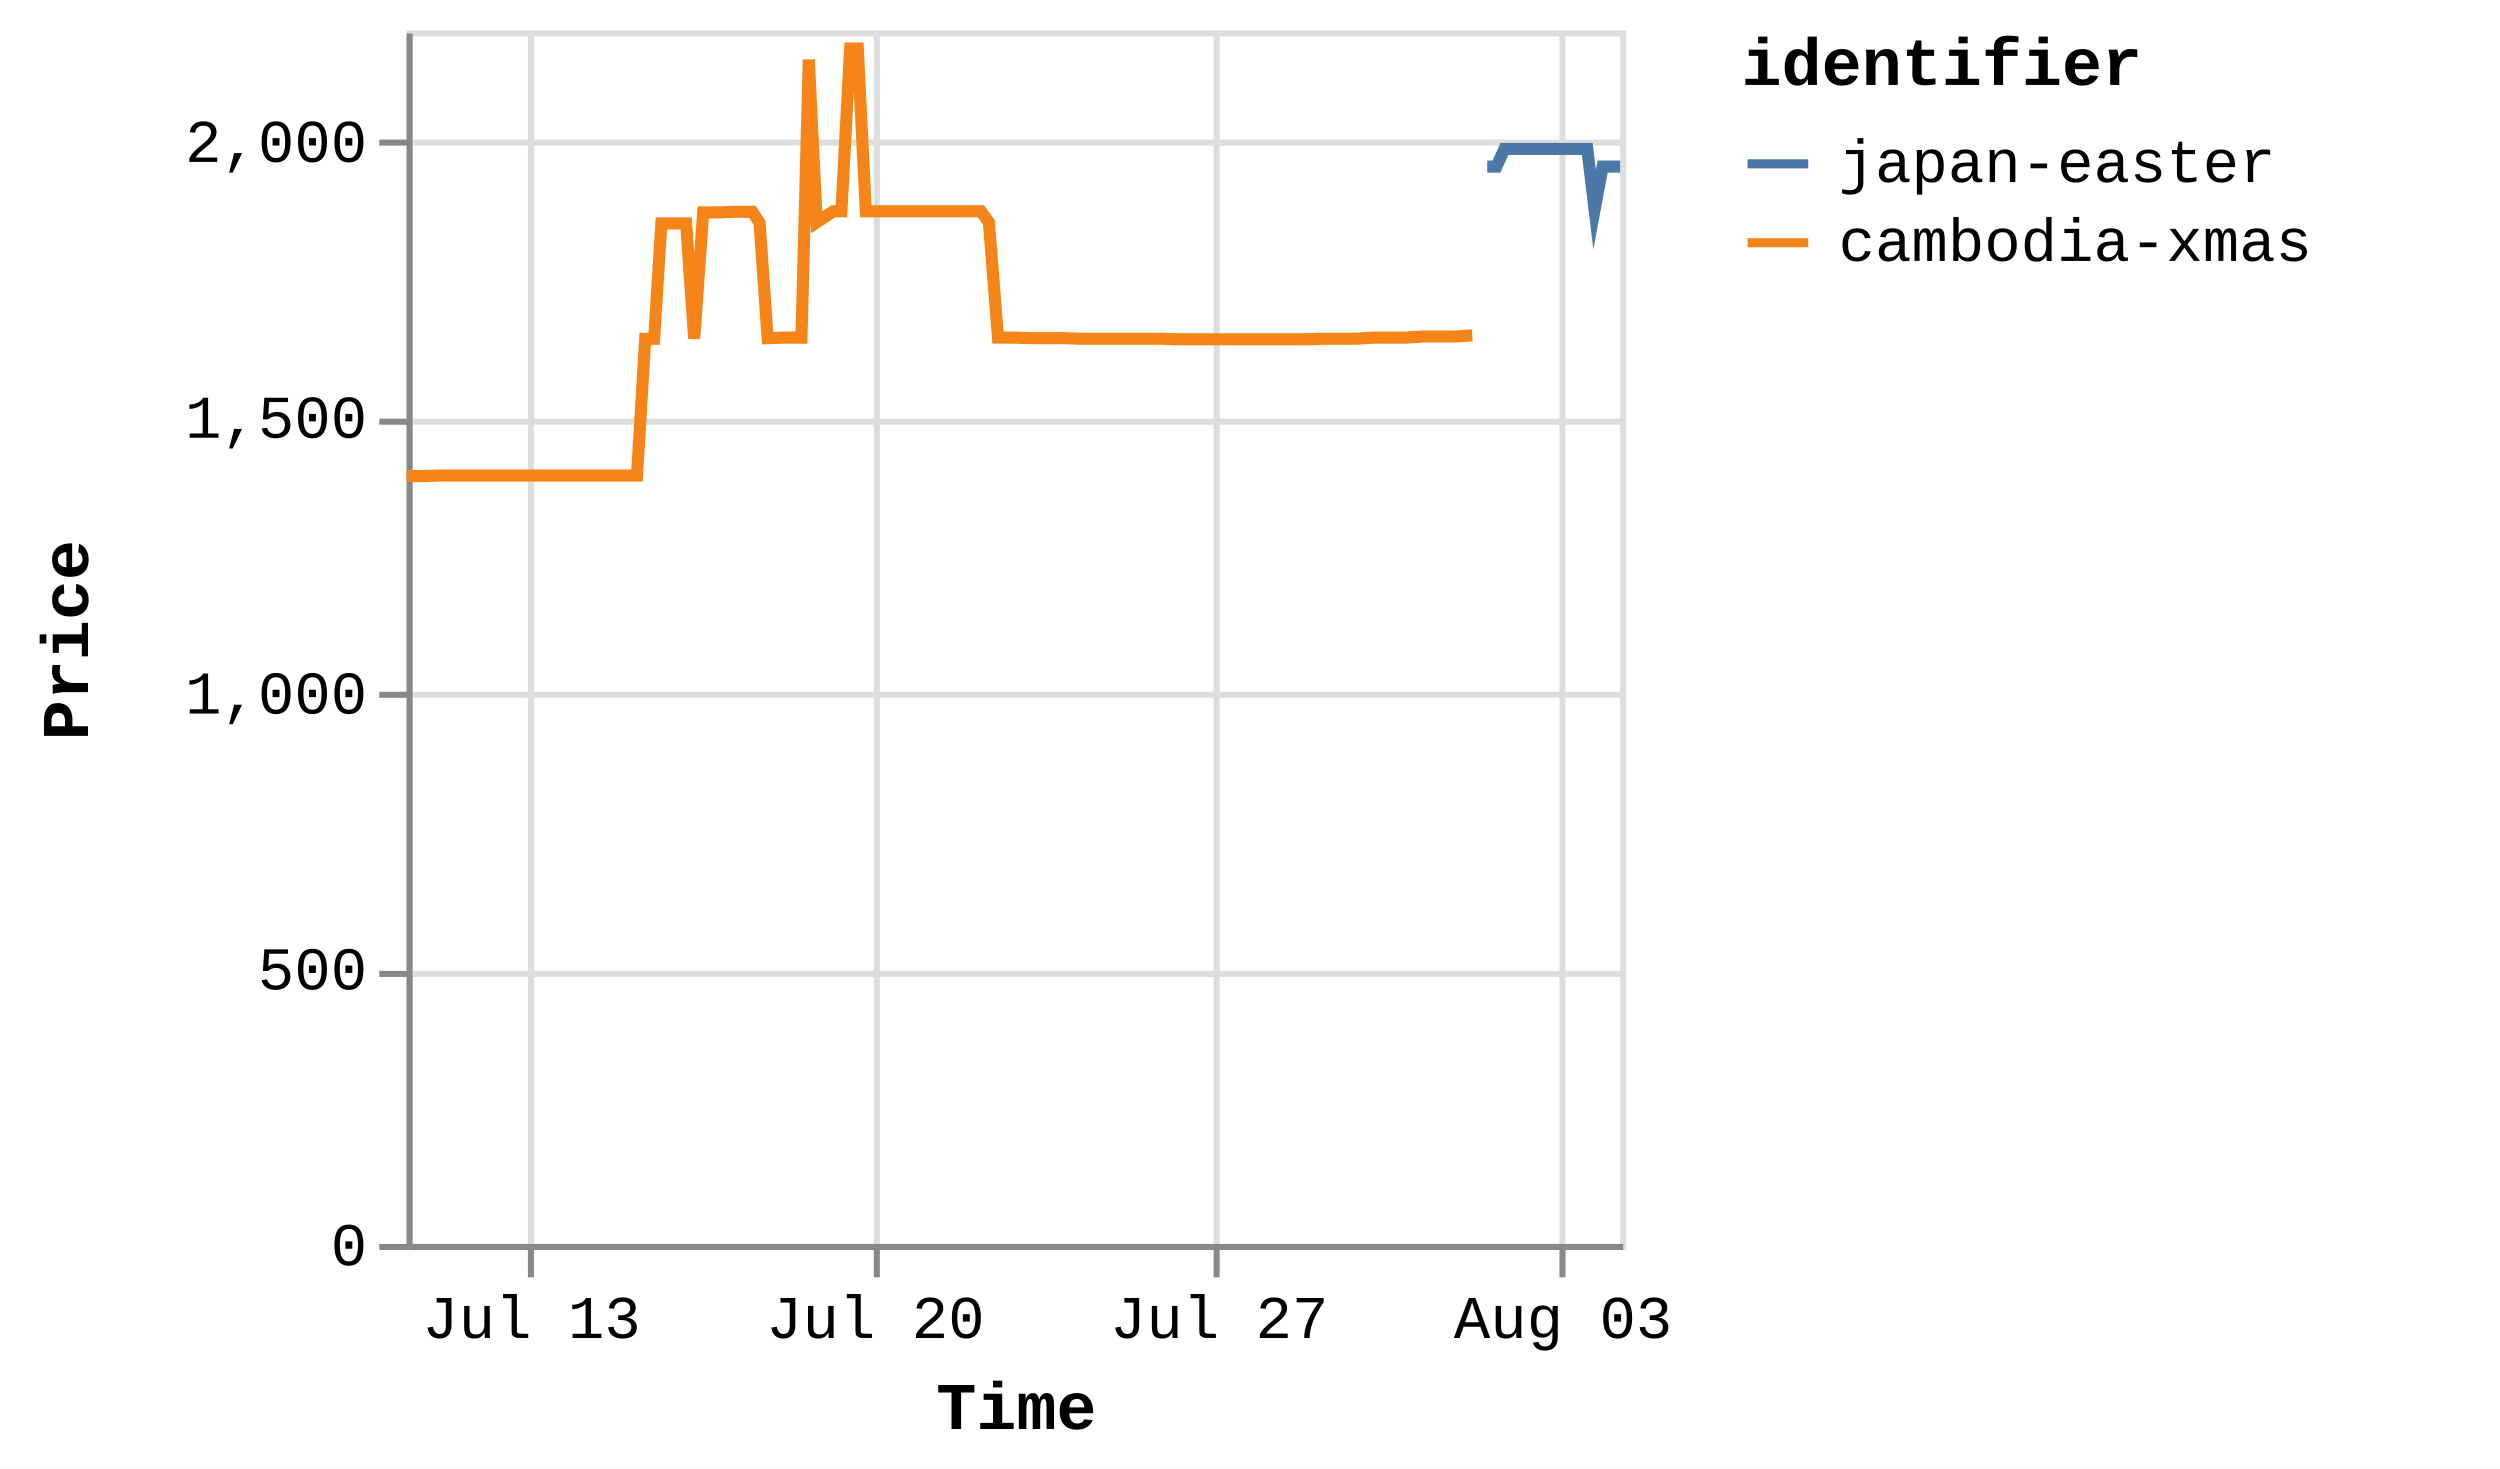
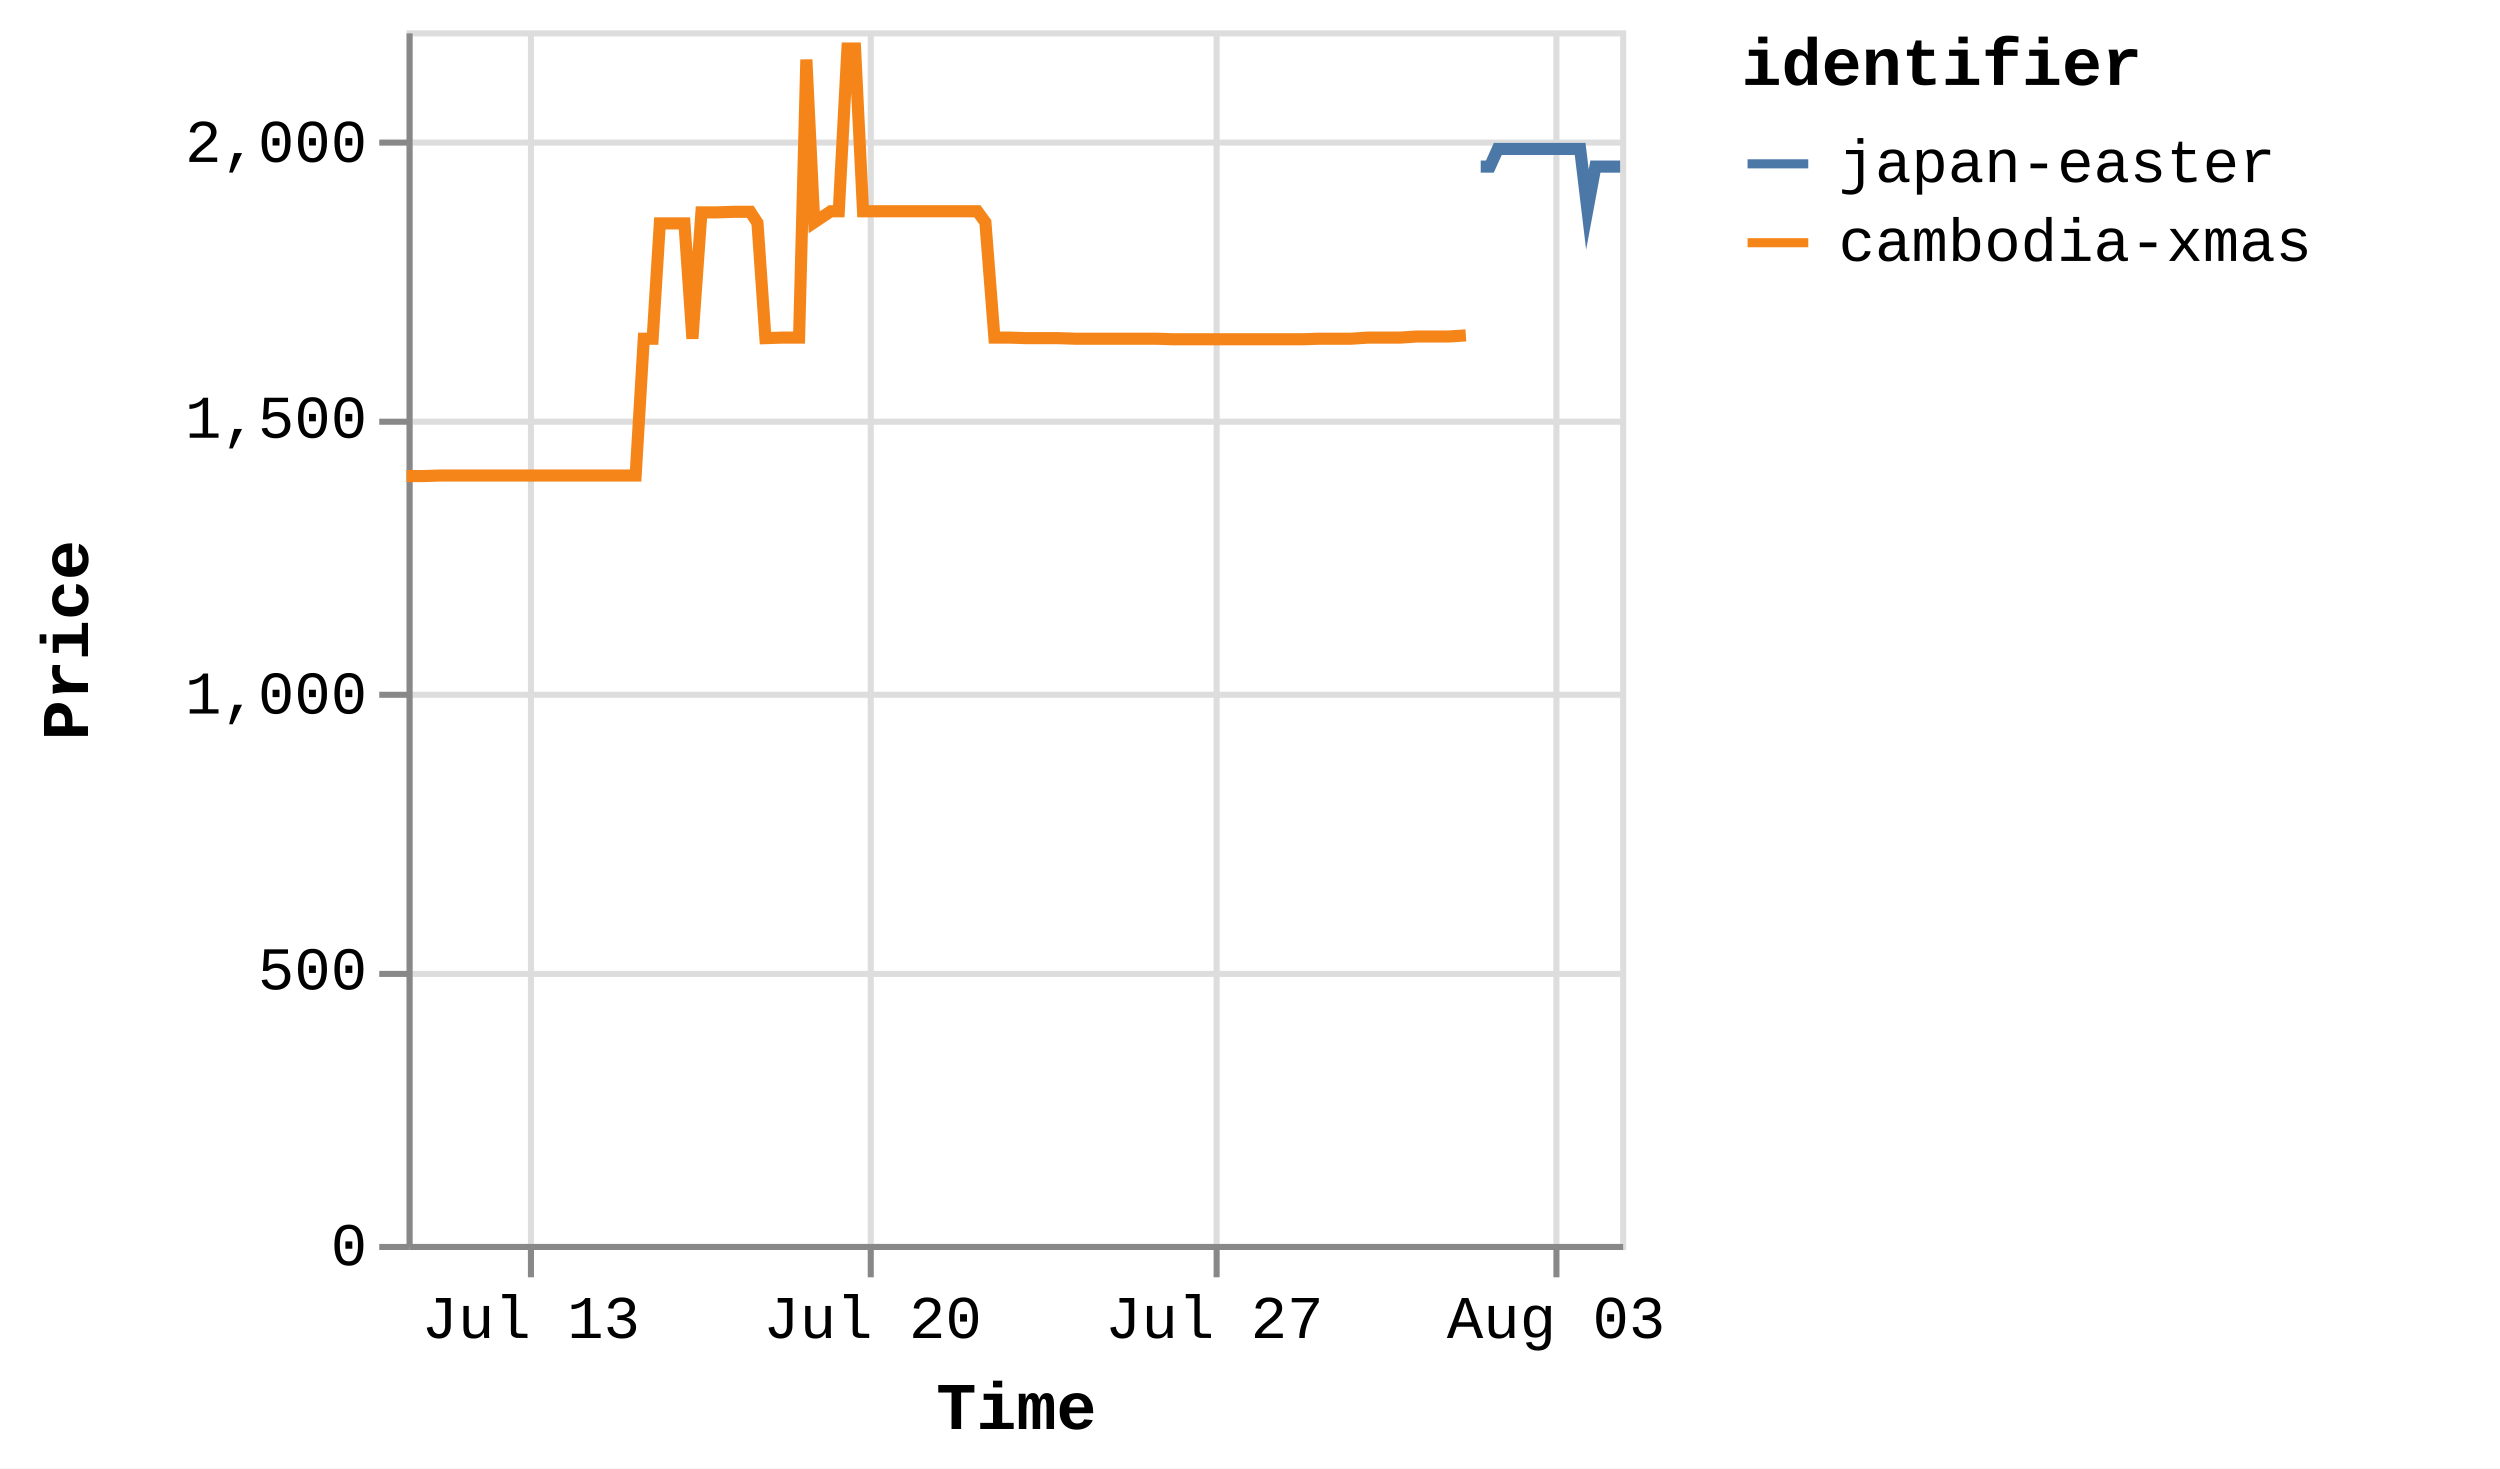
<svg xmlns="http://www.w3.org/2000/svg" version="1.1" class="marks" width="412" height="242" viewBox="0 0 412 242">
  <rect width="412" height="242" fill="white" />
  <g fill="none" stroke-miterlimit="10" transform="translate(67,5)">
    <g class="mark-group role-frame root" role="graphics-object" aria-roledescription="group mark container">
      <g transform="translate(0,0)">
        <path class="background" aria-hidden="true" d="M0.5,0.5h200v200h-200Z" stroke="#ddd" />
        <g>
          <g class="mark-group role-axis" aria-hidden="true">
            <g transform="translate(0.5,200.5)">
              <path class="background" aria-hidden="true" d="M0,0h0v0h0Z" pointer-events="none" />
              <g>
                <g class="mark-rule role-axis-grid" pointer-events="none">
                  <line transform="translate(20,-200)" x2="0" y2="200" stroke="#ddd" stroke-width="1" opacity="1" />
-                   <line transform="translate(77,-200)" x2="0" y2="200" stroke="#ddd" stroke-width="1" opacity="1" />
+                   <line transform="translate(76,-200)" x2="0" y2="200" stroke="#ddd" stroke-width="1" opacity="1" />
                  <line transform="translate(133,-200)" x2="0" y2="200" stroke="#ddd" stroke-width="1" opacity="1" />
-                   <line transform="translate(190,-200)" x2="0" y2="200" stroke="#ddd" stroke-width="1" opacity="1" />
+                   <line transform="translate(189,-200)" x2="0" y2="200" stroke="#ddd" stroke-width="1" opacity="1" />
                </g>
              </g>
              <path class="foreground" aria-hidden="true" d="" pointer-events="none" display="none" />
            </g>
          </g>
          <g class="mark-group role-axis" aria-hidden="true">
            <g transform="translate(0.5,0.5)">
              <path class="background" aria-hidden="true" d="M0,0h0v0h0Z" pointer-events="none" />
              <g>
                <g class="mark-rule role-axis-grid" pointer-events="none">
                  <line transform="translate(0,200)" x2="200" y2="0" stroke="#ddd" stroke-width="1" opacity="1" />
                  <line transform="translate(0,155)" x2="200" y2="0" stroke="#ddd" stroke-width="1" opacity="1" />
                  <line transform="translate(0,109)" x2="200" y2="0" stroke="#ddd" stroke-width="1" opacity="1" />
                  <line transform="translate(0,64)" x2="200" y2="0" stroke="#ddd" stroke-width="1" opacity="1" />
                  <line transform="translate(0,18)" x2="200" y2="0" stroke="#ddd" stroke-width="1" opacity="1" />
                </g>
              </g>
              <path class="foreground" aria-hidden="true" d="" pointer-events="none" display="none" />
            </g>
          </g>
-           <g class="mark-group role-axis" role="graphics-symbol" aria-roledescription="axis" aria-label="X-axis titled 'Time' for a time scale with values from Thursday, 10 July 2025, 12:25:32 PM to Monday, 04 August 2025, 5:23:02 AM">
+           <g class="mark-group role-axis" role="graphics-symbol" aria-roledescription="axis" aria-label="X-axis titled 'Time' for a time scale with values from Thursday, 10 July 2025, 12:25:32 PM to Monday, 04 August 2025, 8:59:50 AM">
            <g transform="translate(0.5,200.5)">
              <path class="background" aria-hidden="true" d="M0,0h0v0h0Z" pointer-events="none" />
              <g>
                <g class="mark-rule role-axis-tick" pointer-events="none">
                  <line transform="translate(20,0)" x2="0" y2="5" stroke="#888" stroke-width="1" opacity="1" />
-                   <line transform="translate(77,0)" x2="0" y2="5" stroke="#888" stroke-width="1" opacity="1" />
+                   <line transform="translate(76,0)" x2="0" y2="5" stroke="#888" stroke-width="1" opacity="1" />
                  <line transform="translate(133,0)" x2="0" y2="5" stroke="#888" stroke-width="1" opacity="1" />
-                   <line transform="translate(190,0)" x2="0" y2="5" stroke="#888" stroke-width="1" opacity="1" />
+                   <line transform="translate(189,0)" x2="0" y2="5" stroke="#888" stroke-width="1" opacity="1" />
                </g>
                <g class="mark-text role-axis-label" pointer-events="none">
-                   <text text-anchor="middle" transform="translate(20.09389,15)" font-family="Liberation Mono" font-size="10px" fill="#000" opacity="1">Jul 13</text>
-                   <text text-anchor="middle" transform="translate(76.75894,15)" font-family="Liberation Mono" font-size="10px" fill="#000" opacity="1">Jul 20</text>
-                   <text text-anchor="middle" transform="translate(133.424,15)" font-family="Liberation Mono" font-size="10px" fill="#000" opacity="1">Jul 27</text>
-                   <text text-anchor="middle" transform="translate(190.089,15)" font-family="Liberation Mono" font-size="10px" fill="#000" opacity="1">Aug 03</text>
+                   <text text-anchor="middle" transform="translate(19.97218,15)" font-family="Liberation Mono" font-size="10px" fill="#000" opacity="1">Jul 13</text>
+                   <text text-anchor="middle" transform="translate(76.294,15)" font-family="Liberation Mono" font-size="10px" fill="#000" opacity="1">Jul 20</text>
+                   <text text-anchor="middle" transform="translate(132.6158,15)" font-family="Liberation Mono" font-size="10px" fill="#000" opacity="1">Jul 27</text>
+                   <text text-anchor="middle" transform="translate(188.9376,15)" font-family="Liberation Mono" font-size="10px" fill="#000" opacity="1">Aug 03</text>
                </g>
                <g class="mark-rule role-axis-domain" pointer-events="none">
                  <line transform="translate(0,0)" x2="200" y2="0" stroke="#888" stroke-width="1" opacity="1" />
                </g>
                <g class="mark-text role-axis-title" pointer-events="none">
                  <text text-anchor="middle" transform="translate(100,30)" font-family="Liberation Mono" font-size="11px" font-weight="bold" fill="#000" opacity="1">Time</text>
                </g>
              </g>
              <path class="foreground" aria-hidden="true" d="" pointer-events="none" display="none" />
            </g>
          </g>
          <g class="mark-group role-axis" role="graphics-symbol" aria-roledescription="axis" aria-label="Y-axis titled 'Price' for a linear scale with values from 0 to 2,200">
            <g transform="translate(0.5,0.5)">
              <path class="background" aria-hidden="true" d="M0,0h0v0h0Z" pointer-events="none" />
              <g>
                <g class="mark-rule role-axis-tick" pointer-events="none">
                  <line transform="translate(0,200)" x2="-5" y2="0" stroke="#888" stroke-width="1" opacity="1" />
                  <line transform="translate(0,155)" x2="-5" y2="0" stroke="#888" stroke-width="1" opacity="1" />
                  <line transform="translate(0,109)" x2="-5" y2="0" stroke="#888" stroke-width="1" opacity="1" />
                  <line transform="translate(0,64)" x2="-5" y2="0" stroke="#888" stroke-width="1" opacity="1" />
                  <line transform="translate(0,18)" x2="-5" y2="0" stroke="#888" stroke-width="1" opacity="1" />
                </g>
                <g class="mark-text role-axis-label" pointer-events="none">
                  <text text-anchor="end" transform="translate(-7,203)" font-family="Liberation Mono" font-size="10px" fill="#000" opacity="1">0</text>
                  <text text-anchor="end" transform="translate(-7,157.5455)" font-family="Liberation Mono" font-size="10px" fill="#000" opacity="1">500</text>
                  <text text-anchor="end" transform="translate(-7,112.0909)" font-family="Liberation Mono" font-size="10px" fill="#000" opacity="1">1,000</text>
                  <text text-anchor="end" transform="translate(-7,66.63636)" font-family="Liberation Mono" font-size="10px" fill="#000" opacity="1">1,500</text>
                  <text text-anchor="end" transform="translate(-7,21.18182)" font-family="Liberation Mono" font-size="10px" fill="#000" opacity="1">2,000</text>
                </g>
                <g class="mark-rule role-axis-domain" pointer-events="none">
                  <line transform="translate(0,200)" x2="0" y2="-200" stroke="#888" stroke-width="1" opacity="1" />
                </g>
                <g class="mark-text role-axis-title" pointer-events="none">
                  <text text-anchor="middle" transform="translate(-51,100) rotate(-90) translate(0,-2)" font-family="Liberation Mono" font-size="11px" font-weight="bold" fill="#000" opacity="1">Price</text>
                </g>
              </g>
              <path class="foreground" aria-hidden="true" d="" pointer-events="none" display="none" />
            </g>
          </g>
          <g class="mark-group role-scope pathgroup" role="graphics-object" aria-roledescription="group mark container">
            <g transform="translate(0,0)">
              <path class="background" aria-hidden="true" d="M0,0h200v200h-200Z" />
              <g>
                <g class="mark-line role-mark marks" role="graphics-object" aria-roledescription="line mark container">
-                   <path aria-label="Time: Jul 10, 2025; Price: 1392; identifier: cambodia-xmas" role="graphics-symbol" aria-roledescription="line mark" d="M0,73.455L0.109,73.455L1.523,73.455L2.831,73.455L5.592,73.364L6.912,73.364L8.394,73.364L9.607,73.364L10.927,73.364L13.663,73.364L14.992,73.364L16.43,73.364L17.685,73.364L19.012,73.364L21.776,73.364L23.088,73.364L24.53,73.364L25.783,73.364L27.106,73.364L29.89,73.364L31.223,73.364L32.697,73.364L33.9,73.364L35.217,73.364L37.982,73.364L39.334,50.818L40.803,50.818L41.997,31.818L43.314,31.818L46.077,31.818L47.399,50.818L48.892,30L50.096,30L51.412,30L54.172,29.909L55.492,29.909L56.987,29.909L58.181,31.727L59.503,50.727L62.272,50.636L63.589,50.636L65.081,50.636L66.29,4.818L67.596,31.636L70.332,29.818L71.663,29.818L73.103,3L74.362,3L75.687,29.818L78.464,29.818L79.756,29.818L81.237,29.818L82.452,29.818L83.781,29.818L86.565,29.818L87.889,29.818L89.374,29.818L90.572,29.818L91.885,29.818L94.647,29.818L95.972,31.636L97.469,50.636L98.666,50.636L99.978,50.636L102.753,50.727L104.069,50.727L105.565,50.727L106.766,50.727L108.077,50.727L110.838,50.818L112.162,50.818L113.655,50.818L114.847,50.818L116.169,50.818L118.94,50.818L120.25,50.818L121.744,50.818L122.942,50.818L124.265,50.818L127.023,50.909L128.328,50.909L129.772,50.909L131.028,50.909L132.35,50.909L135.134,50.909L136.422,50.909L137.906,50.909L139.121,50.909L140.448,50.909L143.24,50.909L144.549,50.909L146.046,50.909L147.244,50.909L148.559,50.909L151.338,50.818L152.643,50.818L154.147,50.818L155.341,50.818L156.649,50.818L159.429,50.636L160.739,50.636L162.238,50.636L163.423,50.636L164.739,50.636L167.514,50.455L168.832,50.455L170.326,50.455L171.524,50.455L172.837,50.455L175.637,50.273" stroke="#f58518" stroke-width="2" />
+                   <path aria-label="Time: Jul 10, 2025; Price: 1392; identifier: cambodia-xmas" role="graphics-symbol" aria-roledescription="line mark" d="M0,73.455L0.108,73.455L1.514,73.455L2.814,73.455L5.558,73.364L6.87,73.364L8.343,73.364L9.549,73.364L10.861,73.364L13.58,73.364L14.902,73.364L16.331,73.364L17.578,73.364L18.897,73.364L21.644,73.364L22.948,73.364L24.381,73.364L25.627,73.364L26.942,73.364L29.709,73.364L31.034,73.364L32.499,73.364L33.694,73.364L35.004,73.364L37.752,73.364L39.096,50.818L40.556,50.818L41.742,31.818L43.052,31.818L45.798,31.818L47.112,50.818L48.596,30L49.793,30L51.1,30L53.844,29.909L55.156,29.909L56.641,29.909L57.829,31.727L59.143,50.727L61.895,50.636L63.204,50.636L64.687,50.636L65.888,4.818L67.186,31.636L69.906,29.818L71.229,29.818L72.661,3L73.912,3L75.229,29.818L77.988,29.818L79.273,29.818L80.745,29.818L81.953,29.818L83.274,29.818L86.041,29.818L87.357,29.818L88.832,29.818L90.024,29.818L91.328,29.818L94.074,29.818L95.391,31.636L96.878,50.636L98.068,50.636L99.373,50.636L102.131,50.727L103.438,50.727L104.926,50.727L106.12,50.727L107.422,50.727L110.167,50.818L111.483,50.818L112.966,50.818L114.152,50.818L115.466,50.818L118.219,50.818L119.521,50.818L121.006,50.818L122.198,50.818L123.512,50.818L126.253,50.909L127.551,50.909L128.986,50.909L130.235,50.909L131.548,50.909L134.315,50.909L135.596,50.909L137.07,50.909L138.278,50.909L139.597,50.909L142.372,50.909L143.673,50.909L145.161,50.909L146.352,50.909L147.66,50.909L150.421,50.818L151.719,50.818L153.213,50.818L154.401,50.818L155.7,50.818L158.464,50.636L159.766,50.636L161.255,50.636L162.433,50.636L163.741,50.636L166.499,50.455L167.809,50.455L169.294,50.455L170.485,50.455L171.791,50.455L174.574,50.273" stroke="#f58518" stroke-width="2" />
                </g>
              </g>
              <path class="foreground" aria-hidden="true" d="" display="none" />
            </g>
            <g transform="translate(0,0)">
              <path class="background" aria-hidden="true" d="M0,0h200v200h-200Z" />
              <g>
                <g class="mark-line role-mark marks" role="graphics-object" aria-roledescription="line mark container">
-                   <path aria-label="Time: Aug 01, 2025; Price: 1953; identifier: japan-easter" role="graphics-symbol" aria-roledescription="line mark" d="M178.1,22.455L178.191,22.455L178.416,22.455L179.619,22.455L180.933,19.545L183.687,19.545L185,19.545L186.476,19.545L187.697,19.545L189.019,19.545L191.81,19.545L193.092,19.545L194.583,19.545L195.793,29.545L197.118,22.455L200,22.455" stroke="#4c78a8" stroke-width="2" />
+                   <path aria-label="Time: Aug 01, 2025; Price: 1953; identifier: japan-easter" role="graphics-symbol" aria-roledescription="line mark" d="M177.021,22.455L177.112,22.455L177.335,22.455L178.531,22.455L179.837,19.545L182.574,19.545L183.879,19.545L185.347,19.545L186.56,19.545L187.874,19.545L190.648,19.545L191.923,19.545L193.404,19.545L194.607,29.545L195.924,22.455L198.789,22.455L200,22.455" stroke="#4c78a8" stroke-width="2" />
                </g>
              </g>
              <path class="foreground" aria-hidden="true" d="" display="none" />
            </g>
          </g>
          <g class="mark-group role-legend" role="graphics-symbol" aria-roledescription="legend" aria-label="Symbol legend titled 'identifier' for stroke color with 2 values: japan-easter, cambodia-xmas">
            <g transform="translate(220,0)">
              <path class="background" aria-hidden="true" d="M0,0h120v40h-120Z" pointer-events="none" />
              <g>
                <g class="mark-group role-legend-entry">
                  <g transform="translate(0,16)">
                    <path class="background" aria-hidden="true" d="M0,0h0v0h0Z" pointer-events="none" />
                    <g>
                      <g class="mark-group role-scope" role="graphics-object" aria-roledescription="group mark container">
                        <g transform="translate(0,0)">
                          <path class="background" aria-hidden="true" d="M0,0h120v11h-120Z" pointer-events="none" opacity="1" />
                          <g>
                            <g class="mark-symbol role-legend-symbol" pointer-events="none">
                              <path transform="translate(6,6)" d="M-5,0L5,0" stroke="#4c78a8" stroke-width="1.5" opacity="1" />
                            </g>
                            <g class="mark-text role-legend-label" pointer-events="none">
                              <text text-anchor="start" transform="translate(16,9)" font-family="Liberation Mono" font-size="10px" fill="#000" opacity="1">japan-easter</text>
                            </g>
                          </g>
                          <path class="foreground" aria-hidden="true" d="" pointer-events="none" display="none" />
                        </g>
                        <g transform="translate(0,13)">
                          <path class="background" aria-hidden="true" d="M0,0h120v11h-120Z" pointer-events="none" opacity="1" />
                          <g>
                            <g class="mark-symbol role-legend-symbol" pointer-events="none">
                              <path transform="translate(6,6)" d="M-5,0L5,0" stroke="#f58518" stroke-width="1.5" opacity="1" />
                            </g>
                            <g class="mark-text role-legend-label" pointer-events="none">
                              <text text-anchor="start" transform="translate(16,9)" font-family="Liberation Mono" font-size="10px" fill="#000" opacity="1">cambodia-xmas</text>
                            </g>
                          </g>
                          <path class="foreground" aria-hidden="true" d="" pointer-events="none" display="none" />
                        </g>
                      </g>
                    </g>
                    <path class="foreground" aria-hidden="true" d="" pointer-events="none" display="none" />
                  </g>
                </g>
                <g class="mark-text role-legend-title" pointer-events="none">
                  <text text-anchor="start" transform="translate(0,9)" font-family="Liberation Mono" font-size="11px" font-weight="bold" fill="#000" opacity="1">identifier</text>
                </g>
              </g>
              <path class="foreground" aria-hidden="true" d="" pointer-events="none" display="none" />
            </g>
          </g>
        </g>
        <path class="foreground" aria-hidden="true" d="" display="none" />
      </g>
    </g>
  </g>
</svg>
